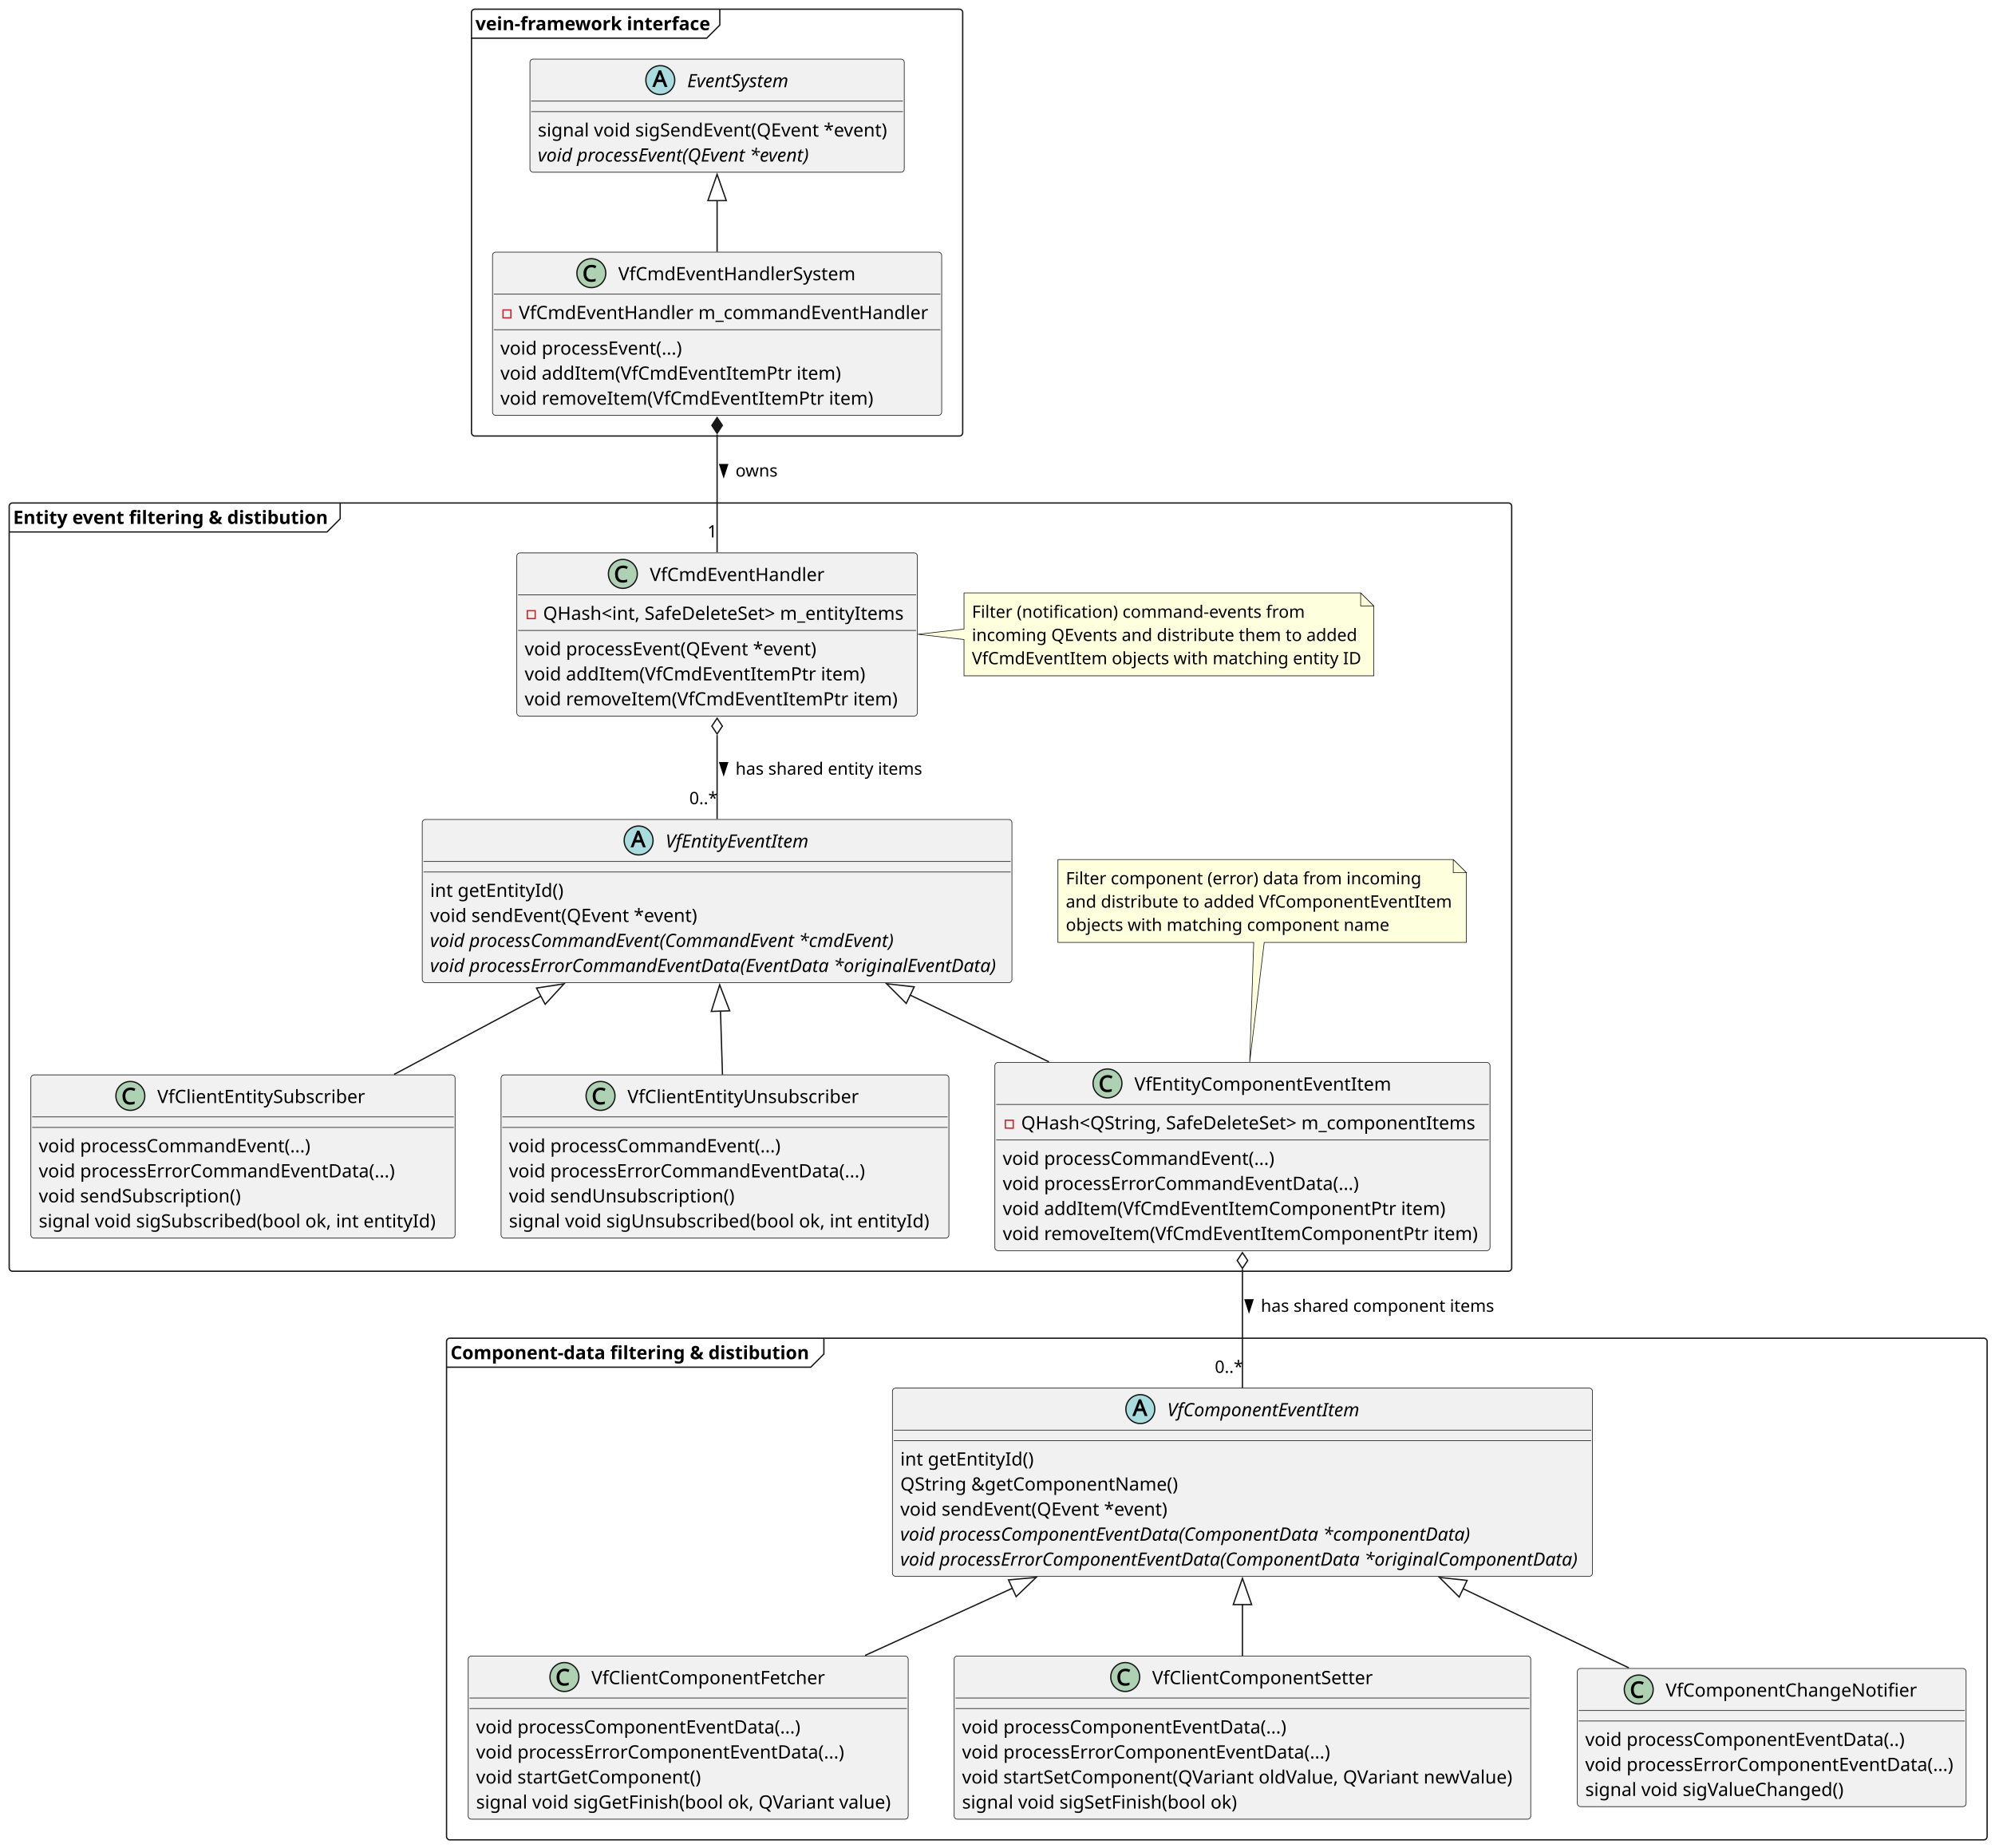
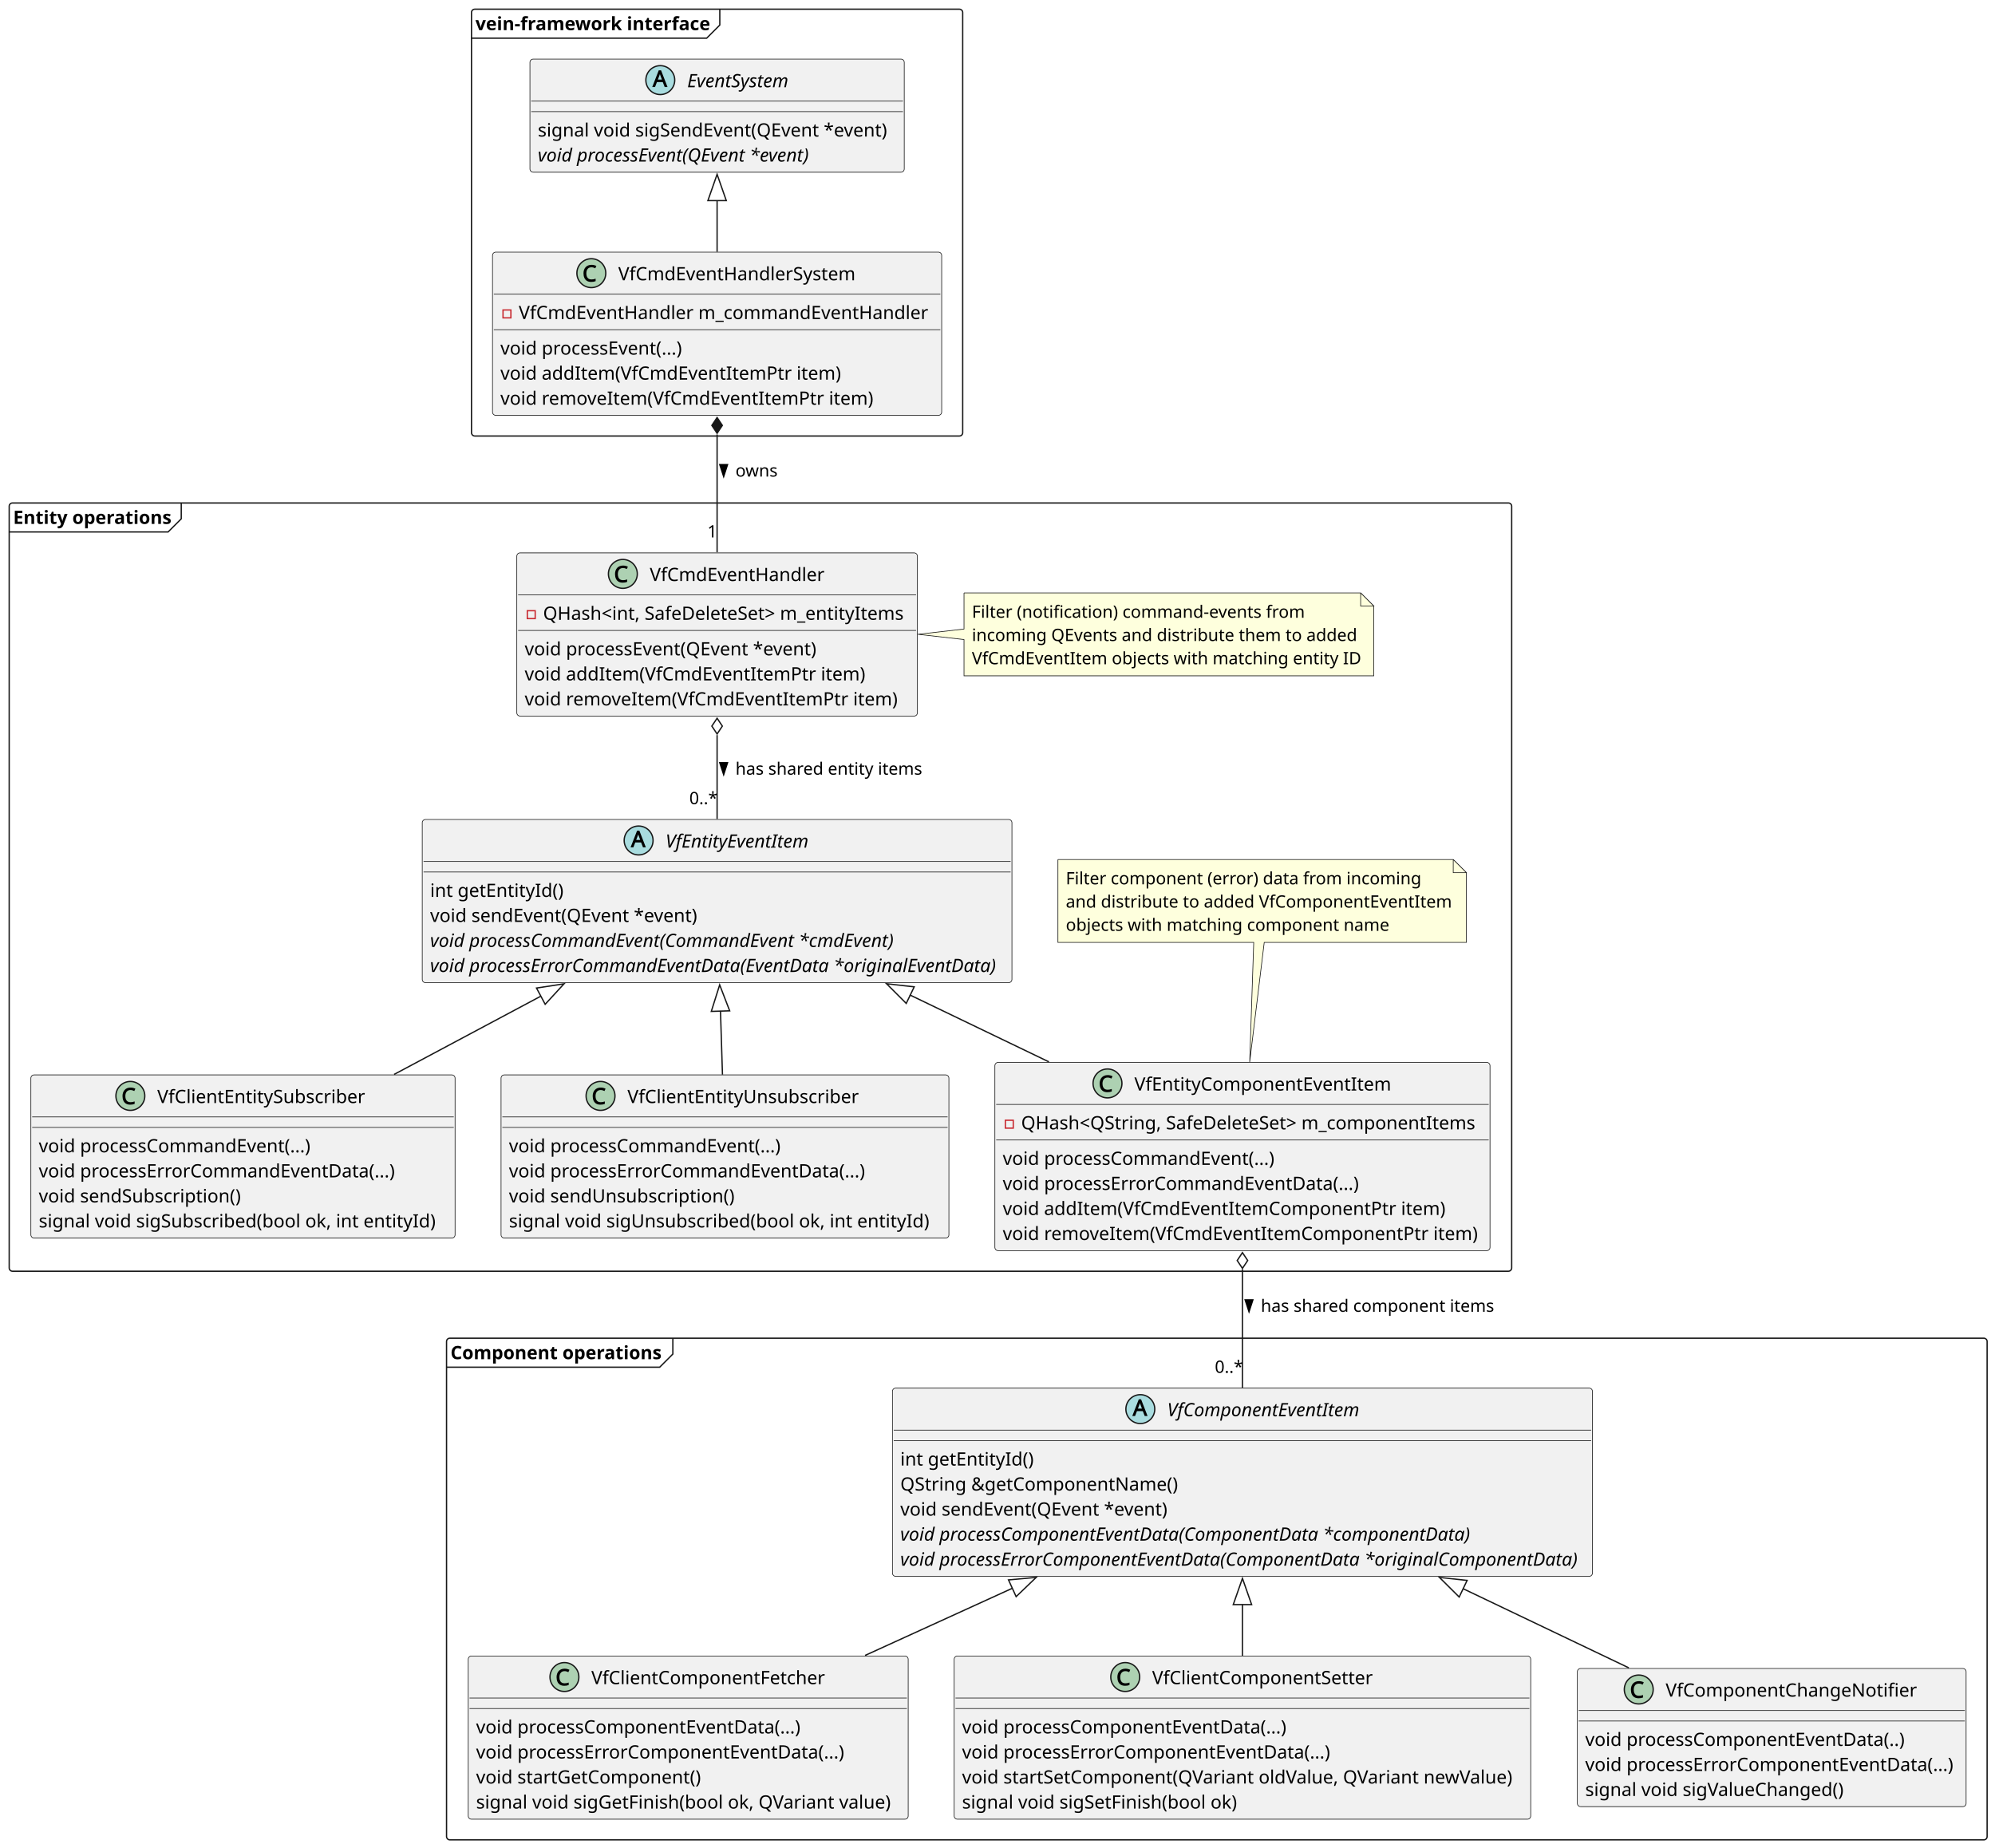
<svg xmlns="http://www.w3.org/2000/svg" contentStyleType="text/css" height="1407px" preserveAspectRatio="none" style="width:1519px;height:1407px;background:#FFFFFF;" version="1.1" viewBox="0 0 1519 1407" width="1519px" zoomAndPan="magnify">
  <defs />
  <g>
    <g id="cluster_vein-framework interface">
      <rect fill="none" height="325" rx="2.5" ry="2.5" style="stroke:#181818;stroke-width:1.0;" width="374" x="359" y="7" />
      <path d="M548.062,7 L548.062,19.068 L538.062,29.068 L359,29.068 " fill="none" style="stroke:#181818;stroke-width:1.0;" />
      <text fill="#000000" font-family="sans-serif" font-size="14" font-weight="bold" lengthAdjust="spacing" textLength="179.062" x="362" y="22.966">vein-framework interface</text>
    </g>
-     <g id="cluster_Entity event filtering &amp; distibution">
+     <g id="cluster_Entity operations">
      <rect fill="none" height="585" rx="2.5" ry="2.5" style="stroke:#181818;stroke-width:1.0;" width="1144" x="7" y="383" />
-       <path d="M259,383 L259,395.068 L249,405.068 L7,405.068 " fill="none" style="stroke:#181818;stroke-width:1.0;" />
-       <text fill="#000000" font-family="sans-serif" font-size="14" font-weight="bold" lengthAdjust="spacing" textLength="242" x="10" y="398.966">Entity event filtering &amp; distibution</text>
-     </g>
-     <g id="cluster_Component-data filtering &amp; distibution">
+       <path d="M138,383 L138,395.068 L128,405.068 L7,405.068 " fill="none" style="stroke:#181818;stroke-width:1.0;" />
+       <text fill="#000000" font-family="sans-serif" font-size="14" font-weight="bold" lengthAdjust="spacing" textLength="121" x="10" y="398.966">Entity operations</text>
+     </g>
+     <g id="cluster_Component operations">
      <rect fill="none" height="382" rx="2.5" ry="2.5" style="stroke:#181818;stroke-width:1.0;" width="1173" x="340" y="1019" />
-       <path d="M627.312,1019 L627.312,1031.068 L617.312,1041.068 L340,1041.068 " fill="none" style="stroke:#181818;stroke-width:1.0;" />
-       <text fill="#000000" font-family="sans-serif" font-size="14" font-weight="bold" lengthAdjust="spacing" textLength="277.312" x="343" y="1034.966">Component-data filtering &amp; distibution</text>
+       <path d="M512.312,1019 L512.312,1031.068 L502.312,1041.068 L340,1041.068 " fill="none" style="stroke:#181818;stroke-width:1.0;" />
+       <text fill="#000000" font-family="sans-serif" font-size="14" font-weight="bold" lengthAdjust="spacing" textLength="162.312" x="343" y="1034.966">Component operations</text>
    </g>
    <g id="elem_EventSystem">
      <rect codeLine="3" fill="#F1F1F1" height="86.136" id="EventSystem" rx="2.5" ry="2.5" style="stroke:#181818;stroke-width:0.5;" width="285" x="403.5" y="45" />
      <ellipse cx="502.75" cy="61" fill="#A9DCDF" rx="11" ry="11" style="stroke:#181818;stroke-width:1.0;" />
      <path d="M506.094,66.25 L504.625,62.5 L500.188,62.5 L498.75,66.25 L496.625,66.25 L501.578,53.531 L503.328,53.531 L508.25,66.25 L506.094,66.25 Z M502.75,57.297 Q502.703,57.141 502.578,56.781 Q502.453,56.422 502.344,56.047 Q502.234,55.656 502.438,55.594 Q502.594,55.781 502.5,56.141 Q502.406,56.484 502.312,56.781 Q502.219,57.062 502.141,57.297 L500.906,60.609 L503.984,60.609 L502.75,57.297 Z " fill="#000000" />
      <text fill="#000000" font-family="sans-serif" font-size="14" font-style="italic" lengthAdjust="spacing" textLength="78" x="523.25" y="66.432">EventSystem</text>
      <line style="stroke:#181818;stroke-width:0.5;" x1="404.5" x2="687.5" y1="77" y2="77" />
      <line style="stroke:#181818;stroke-width:0.5;" x1="404.5" x2="687.5" y1="85" y2="85" />
      <text fill="#000000" font-family="sans-serif" font-size="14" lengthAdjust="spacing" textLength="273" x="409.5" y="103.966">signal void sigSendEvent(QEvent *event)</text>
      <text fill="#000000" font-family="sans-serif" font-size="14" font-style="italic" lengthAdjust="spacing" textLength="210" x="409.5" y="123.034">void processEvent(QEvent *event)</text>
    </g>
    <g id="elem_VfCmdEventHandlerSystem">
      <rect codeLine="8" fill="#F1F1F1" height="124.272" id="VfCmdEventHandlerSystem" rx="2.5" ry="2.5" style="stroke:#181818;stroke-width:0.5;" width="342" x="375" y="192" />
      <ellipse cx="450.25" cy="208" fill="#ADD1B2" rx="11" ry="11" style="stroke:#181818;stroke-width:1.0;" />
      <path d="M450.359,203.531 Q449.438,203.531 448.703,203.844 Q447.984,204.156 447.484,204.75 Q446.984,205.328 446.703,206.203 Q446.438,207.078 446.438,208.172 Q446.438,209.609 446.875,210.656 Q447.328,211.703 448.172,212.25 Q449.031,212.797 450.344,212.797 Q451.125,212.797 451.812,212.672 Q452.516,212.531 453.516,212.219 L453.516,214.094 Q452.656,214.422 451.891,214.547 Q451.141,214.672 450.125,214.672 Q448.203,214.672 446.891,213.875 Q445.594,213.062 444.938,211.594 Q444.281,210.109 444.281,208.141 Q444.281,206.719 444.672,205.547 Q445.078,204.359 445.859,203.484 Q446.641,202.609 447.781,202.141 Q448.922,201.656 450.391,201.656 Q451.344,201.656 452.234,201.859 Q453.141,202.047 454.078,202.516 L453.25,204.297 Q452.469,203.922 451.812,203.734 Q451.156,203.531 450.359,203.531 Z " fill="#000000" />
      <text fill="#000000" font-family="sans-serif" font-size="14" lengthAdjust="spacing" textLength="183" x="470.75" y="213.432">VfCmdEventHandlerSystem</text>
      <line style="stroke:#181818;stroke-width:0.5;" x1="376" x2="716" y1="224" y2="224" />
      <rect fill="none" height="6" style="stroke:#C82930;stroke-width:1.0;" width="6" x="383" y="236.034" />
      <text fill="#000000" font-family="sans-serif" font-size="14" lengthAdjust="spacing" textLength="316" x="395" y="242.966">VfCmdEventHandler m_commandEventHandler</text>
      <line style="stroke:#181818;stroke-width:0.5;" x1="376" x2="716" y1="251.068" y2="251.068" />
      <text fill="#000000" font-family="sans-serif" font-size="14" lengthAdjust="spacing" textLength="141" x="381" y="270.034">void processEvent(...)</text>
      <text fill="#000000" font-family="sans-serif" font-size="14" lengthAdjust="spacing" textLength="262" x="381" y="289.102">void addItem(VfCmdEventItemPtr item)</text>
      <text fill="#000000" font-family="sans-serif" font-size="14" lengthAdjust="spacing" textLength="286" x="381" y="308.17">void removeItem(VfCmdEventItemPtr item)</text>
    </g>
    <g id="elem_VfCmdEventHandler">
      <rect codeLine="18" fill="#F1F1F1" height="124.272" id="VfCmdEventHandler" rx="2.5" ry="2.5" style="stroke:#181818;stroke-width:0.5;" width="305" x="393.5" y="421" />
      <ellipse cx="474.25" cy="437" fill="#ADD1B2" rx="11" ry="11" style="stroke:#181818;stroke-width:1.0;" />
      <path d="M474.359,432.531 Q473.438,432.531 472.703,432.844 Q471.984,433.156 471.484,433.75 Q470.984,434.328 470.703,435.203 Q470.438,436.078 470.438,437.172 Q470.438,438.609 470.875,439.656 Q471.328,440.703 472.172,441.25 Q473.031,441.797 474.344,441.797 Q475.125,441.797 475.812,441.672 Q476.516,441.531 477.516,441.219 L477.516,443.094 Q476.656,443.422 475.891,443.547 Q475.141,443.672 474.125,443.672 Q472.203,443.672 470.891,442.875 Q469.594,442.062 468.938,440.594 Q468.281,439.109 468.281,437.141 Q468.281,435.719 468.672,434.547 Q469.078,433.359 469.859,432.484 Q470.641,431.609 471.781,431.141 Q472.922,430.656 474.391,430.656 Q475.344,430.656 476.234,430.859 Q477.141,431.047 478.078,431.516 L477.25,433.297 Q476.469,432.922 475.812,432.734 Q475.156,432.531 474.359,432.531 Z " fill="#000000" />
      <text fill="#000000" font-family="sans-serif" font-size="14" lengthAdjust="spacing" textLength="135" x="494.75" y="442.432">VfCmdEventHandler</text>
      <line style="stroke:#181818;stroke-width:0.5;" x1="394.5" x2="697.5" y1="453" y2="453" />
      <rect fill="none" height="6" style="stroke:#C82930;stroke-width:1.0;" width="6" x="401.5" y="465.034" />
      <text fill="#000000" font-family="sans-serif" font-size="14" lengthAdjust="spacing" textLength="279" x="413.5" y="471.966">QHash&lt;int, SafeDeleteSet&gt; m_entityItems</text>
      <line style="stroke:#181818;stroke-width:0.5;" x1="394.5" x2="697.5" y1="480.068" y2="480.068" />
      <text fill="#000000" font-family="sans-serif" font-size="14" lengthAdjust="spacing" textLength="226" x="399.5" y="499.034">void processEvent(QEvent *event)</text>
      <text fill="#000000" font-family="sans-serif" font-size="14" lengthAdjust="spacing" textLength="262" x="399.5" y="518.102">void addItem(VfCmdEventItemPtr item)</text>
      <text fill="#000000" font-family="sans-serif" font-size="14" lengthAdjust="spacing" textLength="286" x="399.5" y="537.17">void removeItem(VfCmdEventItemPtr item)</text>
    </g>
    <g id="elem_GMN7">
      <path d="M734,451.5 L734,479 L698.85,483 L734,487 L734,514.618 A0,0 0 0 0 734,514.618 L1046,514.618 A0,0 0 0 0 1046,514.618 L1046,461.5 L1036,451.5 L734,451.5 A0,0 0 0 0 734,451.5 " fill="#FEFFDD" style="stroke:#181818;stroke-width:0.5;" />
      <path d="M1036,451.5 L1036,461.5 L1046,461.5 L1036,451.5 " fill="#FEFFDD" style="stroke:#181818;stroke-width:0.5;" />
      <text fill="#000000" font-family="sans-serif" font-size="13" lengthAdjust="spacing" textLength="249" x="740" y="470.397">Filter (notification) command-events from</text>
      <text fill="#000000" font-family="sans-serif" font-size="13" lengthAdjust="spacing" textLength="288" x="740" y="488.103">incoming QEvents and distribute them to added</text>
      <text fill="#000000" font-family="sans-serif" font-size="13" lengthAdjust="spacing" textLength="291" x="740" y="505.809">VfCmdEventItem objects with matching entity ID</text>
    </g>
    <g id="elem_VfEntityEventItem">
      <rect codeLine="26" fill="#F1F1F1" height="124.272" id="VfEntityEventItem" rx="2.5" ry="2.5" style="stroke:#181818;stroke-width:0.5;" width="449" x="321.5" y="624" />
      <ellipse cx="486.25" cy="640" fill="#A9DCDF" rx="11" ry="11" style="stroke:#181818;stroke-width:1.0;" />
      <path d="M489.594,645.25 L488.125,641.5 L483.688,641.5 L482.25,645.25 L480.125,645.25 L485.078,632.531 L486.828,632.531 L491.75,645.25 L489.594,645.25 Z M486.25,636.297 Q486.203,636.141 486.078,635.781 Q485.953,635.422 485.844,635.047 Q485.734,634.656 485.938,634.594 Q486.094,634.781 486,635.141 Q485.906,635.484 485.812,635.781 Q485.719,636.062 485.641,636.297 L484.406,639.609 L487.484,639.609 L486.25,636.297 Z " fill="#000000" />
      <text fill="#000000" font-family="sans-serif" font-size="14" font-style="italic" lengthAdjust="spacing" textLength="111" x="506.75" y="645.432">VfEntityEventItem</text>
      <line style="stroke:#181818;stroke-width:0.5;" x1="322.5" x2="769.5" y1="656" y2="656" />
      <line style="stroke:#181818;stroke-width:0.5;" x1="322.5" x2="769.5" y1="664" y2="664" />
      <text fill="#000000" font-family="sans-serif" font-size="14" lengthAdjust="spacing" textLength="104" x="327.5" y="682.966">int getEntityId()</text>
      <text fill="#000000" font-family="sans-serif" font-size="14" lengthAdjust="spacing" textLength="207" x="327.5" y="702.034">void sendEvent(QEvent *event)</text>
      <text fill="#000000" font-family="sans-serif" font-size="14" font-style="italic" lengthAdjust="spacing" textLength="354" x="327.5" y="721.102">void processCommandEvent(CommandEvent *cmdEvent)</text>
      <text fill="#000000" font-family="sans-serif" font-size="14" font-style="italic" lengthAdjust="spacing" textLength="437" x="327.5" y="740.17">void processErrorCommandEventData(EventData *originalEventData)</text>
    </g>
    <g id="elem_VfClientEntitySubscriber">
      <rect codeLine="33" fill="#F1F1F1" height="124.272" id="VfClientEntitySubscriber" rx="2.5" ry="2.5" style="stroke:#181818;stroke-width:0.5;" width="323" x="23.5" y="818.5" />
      <ellipse cx="99.25" cy="834.5" fill="#ADD1B2" rx="11" ry="11" style="stroke:#181818;stroke-width:1.0;" />
      <path d="M99.359,830.031 Q98.438,830.031 97.703,830.344 Q96.984,830.656 96.484,831.25 Q95.984,831.828 95.703,832.703 Q95.438,833.578 95.438,834.672 Q95.438,836.109 95.875,837.156 Q96.328,838.203 97.172,838.75 Q98.031,839.297 99.344,839.297 Q100.125,839.297 100.812,839.172 Q101.516,839.031 102.516,838.719 L102.516,840.594 Q101.656,840.922 100.891,841.047 Q100.141,841.172 99.125,841.172 Q97.203,841.172 95.891,840.375 Q94.594,839.562 93.938,838.094 Q93.281,836.609 93.281,834.641 Q93.281,833.219 93.672,832.047 Q94.078,830.859 94.859,829.984 Q95.641,829.109 96.781,828.641 Q97.922,828.156 99.391,828.156 Q100.344,828.156 101.234,828.359 Q102.141,828.547 103.078,829.016 L102.25,830.797 Q101.469,830.422 100.812,830.234 Q100.156,830.031 99.359,830.031 Z " fill="#000000" />
      <text fill="#000000" font-family="sans-serif" font-size="14" lengthAdjust="spacing" textLength="163" x="119.75" y="839.932">VfClientEntitySubscriber</text>
      <line style="stroke:#181818;stroke-width:0.5;" x1="24.5" x2="345.5" y1="850.5" y2="850.5" />
      <line style="stroke:#181818;stroke-width:0.5;" x1="24.5" x2="345.5" y1="858.5" y2="858.5" />
      <text fill="#000000" font-family="sans-serif" font-size="14" lengthAdjust="spacing" textLength="210" x="29.5" y="877.466">void processCommandEvent(...)</text>
      <text fill="#000000" font-family="sans-serif" font-size="14" lengthAdjust="spacing" textLength="275" x="29.5" y="896.534">void processErrorCommandEventData(...)</text>
      <text fill="#000000" font-family="sans-serif" font-size="14" lengthAdjust="spacing" textLength="158" x="29.5" y="915.602">void sendSubscription()</text>
      <text fill="#000000" font-family="sans-serif" font-size="14" lengthAdjust="spacing" textLength="311" x="29.5" y="934.67">signal void sigSubscribed(bool ok, int entityId)</text>
    </g>
    <g id="elem_VfClientEntityUnsubscriber">
      <rect codeLine="40" fill="#F1F1F1" height="124.272" id="VfClientEntityUnsubscriber" rx="2.5" ry="2.5" style="stroke:#181818;stroke-width:0.5;" width="341" x="381.5" y="818.5" />
      <ellipse cx="457.25" cy="834.5" fill="#ADD1B2" rx="11" ry="11" style="stroke:#181818;stroke-width:1.0;" />
      <path d="M457.359,830.031 Q456.438,830.031 455.703,830.344 Q454.984,830.656 454.484,831.25 Q453.984,831.828 453.703,832.703 Q453.438,833.578 453.438,834.672 Q453.438,836.109 453.875,837.156 Q454.328,838.203 455.172,838.75 Q456.031,839.297 457.344,839.297 Q458.125,839.297 458.812,839.172 Q459.516,839.031 460.516,838.719 L460.516,840.594 Q459.656,840.922 458.891,841.047 Q458.141,841.172 457.125,841.172 Q455.203,841.172 453.891,840.375 Q452.594,839.562 451.938,838.094 Q451.281,836.609 451.281,834.641 Q451.281,833.219 451.672,832.047 Q452.078,830.859 452.859,829.984 Q453.641,829.109 454.781,828.641 Q455.922,828.156 457.391,828.156 Q458.344,828.156 459.234,828.359 Q460.141,828.547 461.078,829.016 L460.25,830.797 Q459.469,830.422 458.812,830.234 Q458.156,830.031 457.359,830.031 Z " fill="#000000" />
      <text fill="#000000" font-family="sans-serif" font-size="14" lengthAdjust="spacing" textLength="181" x="477.75" y="839.932">VfClientEntityUnsubscriber</text>
      <line style="stroke:#181818;stroke-width:0.5;" x1="382.5" x2="721.5" y1="850.5" y2="850.5" />
      <line style="stroke:#181818;stroke-width:0.5;" x1="382.5" x2="721.5" y1="858.5" y2="858.5" />
      <text fill="#000000" font-family="sans-serif" font-size="14" lengthAdjust="spacing" textLength="210" x="387.5" y="877.466">void processCommandEvent(...)</text>
      <text fill="#000000" font-family="sans-serif" font-size="14" lengthAdjust="spacing" textLength="275" x="387.5" y="896.534">void processErrorCommandEventData(...)</text>
      <text fill="#000000" font-family="sans-serif" font-size="14" lengthAdjust="spacing" textLength="176" x="387.5" y="915.602">void sendUnsubscription()</text>
      <text fill="#000000" font-family="sans-serif" font-size="14" lengthAdjust="spacing" textLength="329" x="387.5" y="934.67">signal void sigUnsubscribed(bool ok, int entityId)</text>
    </g>
    <g id="elem_VfEntityComponentEventItem">
      <rect codeLine="47" fill="#F1F1F1" height="143.34" id="VfEntityComponentEventItem" rx="2.5" ry="2.5" style="stroke:#181818;stroke-width:0.5;" width="377" x="757.5" y="809" />
      <ellipse cx="843.25" cy="825" fill="#ADD1B2" rx="11" ry="11" style="stroke:#181818;stroke-width:1.0;" />
      <path d="M843.359,820.531 Q842.438,820.531 841.703,820.844 Q840.984,821.156 840.484,821.75 Q839.984,822.328 839.703,823.203 Q839.438,824.078 839.438,825.172 Q839.438,826.609 839.875,827.656 Q840.328,828.703 841.172,829.25 Q842.031,829.797 843.344,829.797 Q844.125,829.797 844.812,829.672 Q845.516,829.531 846.516,829.219 L846.516,831.094 Q845.656,831.422 844.891,831.547 Q844.141,831.672 843.125,831.672 Q841.203,831.672 839.891,830.875 Q838.594,830.062 837.938,828.594 Q837.281,827.109 837.281,825.141 Q837.281,823.719 837.672,822.547 Q838.078,821.359 838.859,820.484 Q839.641,819.609 840.781,819.141 Q841.922,818.656 843.391,818.656 Q844.344,818.656 845.234,818.859 Q846.141,819.047 847.078,819.516 L846.25,821.297 Q845.469,820.922 844.812,820.734 Q844.156,820.531 843.359,820.531 Z " fill="#000000" />
      <text fill="#000000" font-family="sans-serif" font-size="14" lengthAdjust="spacing" textLength="197" x="863.75" y="830.432">VfEntityComponentEventItem</text>
      <line style="stroke:#181818;stroke-width:0.5;" x1="758.5" x2="1133.5" y1="841" y2="841" />
      <rect fill="none" height="6" style="stroke:#C82930;stroke-width:1.0;" width="6" x="765.5" y="853.034" />
      <text fill="#000000" font-family="sans-serif" font-size="14" lengthAdjust="spacing" textLength="351" x="777.5" y="859.966">QHash&lt;QString, SafeDeleteSet&gt; m_componentItems</text>
      <line style="stroke:#181818;stroke-width:0.5;" x1="758.5" x2="1133.5" y1="868.068" y2="868.068" />
      <text fill="#000000" font-family="sans-serif" font-size="14" lengthAdjust="spacing" textLength="210" x="763.5" y="887.034">void processCommandEvent(...)</text>
      <text fill="#000000" font-family="sans-serif" font-size="14" lengthAdjust="spacing" textLength="275" x="763.5" y="906.102">void processErrorCommandEventData(...)</text>
      <text fill="#000000" font-family="sans-serif" font-size="14" lengthAdjust="spacing" textLength="340" x="763.5" y="925.17">void addItem(VfCmdEventItemComponentPtr item)</text>
      <text fill="#000000" font-family="sans-serif" font-size="14" lengthAdjust="spacing" textLength="364" x="763.5" y="944.238">void removeItem(VfCmdEventItemComponentPtr item)</text>
    </g>
    <g id="elem_GMN14">
      <path d="M805.5,654.5 L805.5,717.618 A0,0 0 0 0 805.5,717.618 L954.59,717.618 L951.52,808.7 L962.59,717.618 L1116.5,717.618 A0,0 0 0 0 1116.5,717.618 L1116.5,664.5 L1106.5,654.5 L805.5,654.5 A0,0 0 0 0 805.5,654.5 " fill="#FEFFDD" style="stroke:#181818;stroke-width:0.5;" />
      <path d="M1106.5,654.5 L1106.5,664.5 L1116.5,664.5 L1106.5,654.5 " fill="#FEFFDD" style="stroke:#181818;stroke-width:0.5;" />
      <text fill="#000000" font-family="sans-serif" font-size="13" lengthAdjust="spacing" textLength="265" x="811.5" y="673.397">Filter component (error) data from incoming</text>
      <text fill="#000000" font-family="sans-serif" font-size="13" lengthAdjust="spacing" textLength="290" x="811.5" y="691.103">and distribute to added VfComponentEventItem</text>
      <text fill="#000000" font-family="sans-serif" font-size="13" lengthAdjust="spacing" textLength="242" x="811.5" y="708.809">objects with matching component name</text>
    </g>
    <g id="elem_VfComponentEventItem">
      <rect codeLine="61" fill="#F1F1F1" height="143.34" id="VfComponentEventItem" rx="2.5" ry="2.5" style="stroke:#181818;stroke-width:0.5;" width="533" x="679.5" y="1057" />
      <ellipse cx="868.25" cy="1073" fill="#A9DCDF" rx="11" ry="11" style="stroke:#181818;stroke-width:1.0;" />
      <path d="M871.594,1078.25 L870.125,1074.5 L865.688,1074.5 L864.25,1078.25 L862.125,1078.25 L867.078,1065.531 L868.828,1065.531 L873.75,1078.25 L871.594,1078.25 Z M868.25,1069.297 Q868.203,1069.141 868.078,1068.781 Q867.953,1068.422 867.844,1068.047 Q867.734,1067.656 867.938,1067.594 Q868.094,1067.781 868,1068.141 Q867.906,1068.484 867.812,1068.781 Q867.719,1069.062 867.641,1069.297 L866.406,1072.609 L869.484,1072.609 L868.25,1069.297 Z " fill="#000000" />
      <text fill="#000000" font-family="sans-serif" font-size="14" font-style="italic" lengthAdjust="spacing" textLength="147" x="888.75" y="1078.432">VfComponentEventItem</text>
      <line style="stroke:#181818;stroke-width:0.5;" x1="680.5" x2="1211.5" y1="1089" y2="1089" />
      <line style="stroke:#181818;stroke-width:0.5;" x1="680.5" x2="1211.5" y1="1097" y2="1097" />
      <text fill="#000000" font-family="sans-serif" font-size="14" lengthAdjust="spacing" textLength="104" x="685.5" y="1115.966">int getEntityId()</text>
      <text fill="#000000" font-family="sans-serif" font-size="14" lengthAdjust="spacing" textLength="214" x="685.5" y="1135.034">QString &amp;getComponentName()</text>
      <text fill="#000000" font-family="sans-serif" font-size="14" lengthAdjust="spacing" textLength="207" x="685.5" y="1154.102">void sendEvent(QEvent *event)</text>
      <text fill="#000000" font-family="sans-serif" font-size="14" font-style="italic" lengthAdjust="spacing" textLength="436" x="685.5" y="1173.17">void processComponentEventData(ComponentData *componentData)</text>
      <text fill="#000000" font-family="sans-serif" font-size="14" font-style="italic" lengthAdjust="spacing" textLength="521" x="685.5" y="1192.238">void processErrorComponentEventData(ComponentData *originalComponentData)</text>
    </g>
    <g id="elem_VfClientComponentFetcher">
      <rect codeLine="69" fill="#F1F1F1" height="124.272" id="VfClientComponentFetcher" rx="2.5" ry="2.5" style="stroke:#181818;stroke-width:0.5;" width="335" x="356.5" y="1261" />
      <ellipse cx="429.75" cy="1277" fill="#ADD1B2" rx="11" ry="11" style="stroke:#181818;stroke-width:1.0;" />
      <path d="M429.859,1272.531 Q428.938,1272.531 428.203,1272.844 Q427.484,1273.156 426.984,1273.75 Q426.484,1274.328 426.203,1275.203 Q425.938,1276.078 425.938,1277.172 Q425.938,1278.609 426.375,1279.656 Q426.828,1280.703 427.672,1281.25 Q428.531,1281.797 429.844,1281.797 Q430.625,1281.797 431.312,1281.672 Q432.016,1281.531 433.016,1281.219 L433.016,1283.094 Q432.156,1283.422 431.391,1283.547 Q430.641,1283.672 429.625,1283.672 Q427.703,1283.672 426.391,1282.875 Q425.094,1282.062 424.438,1280.594 Q423.781,1279.109 423.781,1277.141 Q423.781,1275.719 424.172,1274.547 Q424.578,1273.359 425.359,1272.484 Q426.141,1271.609 427.281,1271.141 Q428.422,1270.656 429.891,1270.656 Q430.844,1270.656 431.734,1270.859 Q432.641,1271.047 433.578,1271.516 L432.75,1273.297 Q431.969,1272.922 431.312,1272.734 Q430.656,1272.531 429.859,1272.531 Z " fill="#000000" />
      <text fill="#000000" font-family="sans-serif" font-size="14" lengthAdjust="spacing" textLength="180" x="450.25" y="1282.432">VfClientComponentFetcher</text>
      <line style="stroke:#181818;stroke-width:0.5;" x1="357.5" x2="690.5" y1="1293" y2="1293" />
      <line style="stroke:#181818;stroke-width:0.5;" x1="357.5" x2="690.5" y1="1301" y2="1301" />
      <text fill="#000000" font-family="sans-serif" font-size="14" lengthAdjust="spacing" textLength="250" x="362.5" y="1319.966">void processComponentEventData(...)</text>
      <text fill="#000000" font-family="sans-serif" font-size="14" lengthAdjust="spacing" textLength="284" x="362.5" y="1339.034">void processErrorComponentEventData(...)</text>
      <text fill="#000000" font-family="sans-serif" font-size="14" lengthAdjust="spacing" textLength="172" x="362.5" y="1358.102">void startGetComponent()</text>
      <text fill="#000000" font-family="sans-serif" font-size="14" lengthAdjust="spacing" textLength="323" x="362.5" y="1377.17">signal void sigGetFinish(bool ok, QVariant value)</text>
    </g>
    <g id="elem_VfClientComponentSetter">
      <rect codeLine="76" fill="#F1F1F1" height="124.272" id="VfClientComponentSetter" rx="2.5" ry="2.5" style="stroke:#181818;stroke-width:0.5;" width="439" x="726.5" y="1261" />
      <ellipse cx="856.75" cy="1277" fill="#ADD1B2" rx="11" ry="11" style="stroke:#181818;stroke-width:1.0;" />
      <path d="M856.859,1272.531 Q855.938,1272.531 855.203,1272.844 Q854.484,1273.156 853.984,1273.75 Q853.484,1274.328 853.203,1275.203 Q852.938,1276.078 852.938,1277.172 Q852.938,1278.609 853.375,1279.656 Q853.828,1280.703 854.672,1281.25 Q855.531,1281.797 856.844,1281.797 Q857.625,1281.797 858.312,1281.672 Q859.016,1281.531 860.016,1281.219 L860.016,1283.094 Q859.156,1283.422 858.391,1283.547 Q857.641,1283.672 856.625,1283.672 Q854.703,1283.672 853.391,1282.875 Q852.094,1282.062 851.438,1280.594 Q850.781,1279.109 850.781,1277.141 Q850.781,1275.719 851.172,1274.547 Q851.578,1273.359 852.359,1272.484 Q853.141,1271.609 854.281,1271.141 Q855.422,1270.656 856.891,1270.656 Q857.844,1270.656 858.734,1270.859 Q859.641,1271.047 860.578,1271.516 L859.75,1273.297 Q858.969,1272.922 858.312,1272.734 Q857.656,1272.531 856.859,1272.531 Z " fill="#000000" />
      <text fill="#000000" font-family="sans-serif" font-size="14" lengthAdjust="spacing" textLength="170" x="877.25" y="1282.432">VfClientComponentSetter</text>
      <line style="stroke:#181818;stroke-width:0.5;" x1="727.5" x2="1164.5" y1="1293" y2="1293" />
      <line style="stroke:#181818;stroke-width:0.5;" x1="727.5" x2="1164.5" y1="1301" y2="1301" />
      <text fill="#000000" font-family="sans-serif" font-size="14" lengthAdjust="spacing" textLength="250" x="732.5" y="1319.966">void processComponentEventData(...)</text>
      <text fill="#000000" font-family="sans-serif" font-size="14" lengthAdjust="spacing" textLength="284" x="732.5" y="1339.034">void processErrorComponentEventData(...)</text>
      <text fill="#000000" font-family="sans-serif" font-size="14" lengthAdjust="spacing" textLength="427" x="732.5" y="1358.102">void startSetComponent(QVariant oldValue, QVariant newValue)</text>
      <text fill="#000000" font-family="sans-serif" font-size="14" lengthAdjust="spacing" textLength="214" x="732.5" y="1377.17">signal void sigSetFinish(bool ok)</text>
    </g>
    <g id="elem_VfComponentChangeNotifier">
      <rect codeLine="83" fill="#F1F1F1" height="105.204" id="VfComponentChangeNotifier" rx="2.5" ry="2.5" style="stroke:#181818;stroke-width:0.5;" width="296" x="1201" y="1270.5" />
      <ellipse cx="1247.75" cy="1286.5" fill="#ADD1B2" rx="11" ry="11" style="stroke:#181818;stroke-width:1.0;" />
      <path d="M1247.859,1282.031 Q1246.938,1282.031 1246.203,1282.344 Q1245.484,1282.656 1244.984,1283.25 Q1244.484,1283.828 1244.203,1284.703 Q1243.938,1285.578 1243.938,1286.672 Q1243.938,1288.109 1244.375,1289.156 Q1244.828,1290.203 1245.672,1290.75 Q1246.531,1291.297 1247.844,1291.297 Q1248.625,1291.297 1249.312,1291.172 Q1250.016,1291.031 1251.016,1290.719 L1251.016,1292.594 Q1250.156,1292.922 1249.391,1293.047 Q1248.641,1293.172 1247.625,1293.172 Q1245.703,1293.172 1244.391,1292.375 Q1243.094,1291.562 1242.438,1290.094 Q1241.781,1288.609 1241.781,1286.641 Q1241.781,1285.219 1242.172,1284.047 Q1242.578,1282.859 1243.359,1281.984 Q1244.141,1281.109 1245.281,1280.641 Q1246.422,1280.156 1247.891,1280.156 Q1248.844,1280.156 1249.734,1280.359 Q1250.641,1280.547 1251.578,1281.016 L1250.75,1282.797 Q1249.969,1282.422 1249.312,1282.234 Q1248.656,1282.031 1247.859,1282.031 Z " fill="#000000" />
      <text fill="#000000" font-family="sans-serif" font-size="14" lengthAdjust="spacing" textLength="194" x="1268.25" y="1291.932">VfComponentChangeNotifier</text>
      <line style="stroke:#181818;stroke-width:0.5;" x1="1202" x2="1496" y1="1302.5" y2="1302.5" />
      <line style="stroke:#181818;stroke-width:0.5;" x1="1202" x2="1496" y1="1310.5" y2="1310.5" />
      <text fill="#000000" font-family="sans-serif" font-size="14" lengthAdjust="spacing" textLength="246" x="1207" y="1329.466">void processComponentEventData(..)</text>
      <text fill="#000000" font-family="sans-serif" font-size="14" lengthAdjust="spacing" textLength="284" x="1207" y="1348.534">void processErrorComponentEventData(...)</text>
      <text fill="#000000" font-family="sans-serif" font-size="14" lengthAdjust="spacing" textLength="203" x="1207" y="1367.602">signal void sigValueChanged()</text>
    </g>
    <g id="link_EventSystem_VfCmdEventHandlerSystem">
      <path codeLine="90" d="M546,152.68 C546,165.52 546,178.99 546,191.74 " fill="none" id="EventSystem-backto-VfCmdEventHandlerSystem" style="stroke:#181818;stroke-width:1.0;" />
      <polygon fill="none" points="539,152.75,546,132.75,553,152.75,539,152.75" style="stroke:#181818;stroke-width:1.0;" />
    </g>
    <g id="link_VfCmdEventHandlerSystem_VfCmdEventHandler">
      <path codeLine="92" d="M546,330.84 C546,359.99 546,392.88 546,420.52 " fill="none" id="VfCmdEventHandlerSystem-backto-VfCmdEventHandler" style="stroke:#181818;stroke-width:1.0;" />
      <polygon fill="#181818" points="546,317.94,542,323.94,546,329.94,550,323.94,546,317.94" style="stroke:#181818;stroke-width:1.0;" />
      <polygon fill="#000000" points="551,362.853,553.939,353.808,548.061,353.808,551,362.853" style="stroke:#000000;stroke-width:1.0;" />
      <text fill="#000000" font-family="sans-serif" font-size="13" lengthAdjust="spacing" textLength="32" x="560" y="362.897">owns</text>
      <text fill="#000000" font-family="sans-serif" font-size="13" lengthAdjust="spacing" textLength="7" x="538.595" y="409.235">1</text>
    </g>
    <g id="link_VfCmdEventHandler_VfEntityEventItem">
      <path codeLine="93" d="M546,559.71 C546,580.81 546,603.47 546,623.63 " fill="none" id="VfCmdEventHandler-backto-VfEntityEventItem" style="stroke:#181818;stroke-width:1.0;" />
      <polygon fill="none" points="546,546.91,542,552.91,546,558.91,550,552.91,546,546.91" style="stroke:#181818;stroke-width:1.0;" />
      <polygon fill="#000000" points="551,589.853,553.939,580.808,548.061,580.808,551,589.853" style="stroke:#000000;stroke-width:1.0;" />
      <text fill="#000000" font-family="sans-serif" font-size="13" lengthAdjust="spacing" textLength="139" x="560" y="589.897">has shared entity items</text>
      <text fill="#000000" font-family="sans-serif" font-size="13" lengthAdjust="spacing" textLength="20" x="524.844" y="612.358">0..*</text>
    </g>
    <g id="link_VfEntityEventItem_VfClientEntitySubscriber">
      <path codeLine="95" d="M411.86,758.53 C375.11,778.12 335.62,799.18 300.05,818.15 " fill="none" id="VfEntityEventItem-backto-VfClientEntitySubscriber" style="stroke:#181818;stroke-width:1.0;" />
      <polygon fill="none" points="408.51,752.38,429.45,749.15,415.1,764.74,408.51,752.38" style="stroke:#181818;stroke-width:1.0;" />
    </g>
    <g id="link_VfEntityEventItem_VfClientEntityUnsubscriber">
      <path codeLine="96" d="M548.58,769.77 C549.09,786.07 549.61,802.89 550.09,818.32 " fill="none" id="VfEntityEventItem-backto-VfClientEntityUnsubscriber" style="stroke:#181818;stroke-width:1.0;" />
      <polygon fill="none" points="541.59,770.16,547.96,749.95,555.58,769.72,541.59,770.16" style="stroke:#181818;stroke-width:1.0;" />
    </g>
    <g id="link_VfEntityEventItem_VfEntityComponentEventItem">
      <path codeLine="98" d="M692.6,757.55 C727.18,774.19 764.05,791.94 798.66,808.59 " fill="none" id="VfEntityEventItem-backto-VfEntityComponentEventItem" style="stroke:#181818;stroke-width:1.0;" />
      <polygon fill="none" points="690.01,764.07,675.03,749.09,696.08,751.46,690.01,764.07" style="stroke:#181818;stroke-width:1.0;" />
    </g>
    <g id="link_VfEntityComponentEventItem_VfComponentEventItem">
      <path codeLine="99" d="M946,966.48 C946,995.92 946,1028.58 946,1056.75 " fill="none" id="VfEntityComponentEventItem-backto-VfComponentEventItem" style="stroke:#181818;stroke-width:1.0;" />
      <polygon fill="none" points="946,953.84,942,959.84,946,965.84,950,959.84,946,953.84" style="stroke:#181818;stroke-width:1.0;" />
      <polygon fill="#000000" points="951,998.853,953.939,989.808,948.061,989.808,951,998.853" style="stroke:#000000;stroke-width:1.0;" />
      <text fill="#000000" font-family="sans-serif" font-size="13" lengthAdjust="spacing" textLength="174" x="960" y="998.897">has shared component items</text>
      <text fill="#000000" font-family="sans-serif" font-size="13" lengthAdjust="spacing" textLength="20" x="924.969" y="1045.39">0..*</text>
    </g>
    <g id="link_VfComponentEventItem_VfClientComponentFetcher">
      <path codeLine="101" d="M770.92,1209.36 C733.42,1226.47 694.36,1244.29 658.67,1260.57 " fill="none" id="VfComponentEventItem-backto-VfClientComponentFetcher" style="stroke:#181818;stroke-width:1.0;" />
      <polygon fill="none" points="767.88,1203.06,788.98,1201.12,773.69,1215.79,767.88,1203.06" style="stroke:#181818;stroke-width:1.0;" />
    </g>
    <g id="link_VfComponentEventItem_VfClientComponentSetter">
      <path codeLine="102" d="M946,1221.69 C946,1234.96 946,1248.33 946,1260.8 " fill="none" id="VfComponentEventItem-backto-VfClientComponentSetter" style="stroke:#181818;stroke-width:1.0;" />
      <polygon fill="none" points="939,1221.87,946,1201.87,953,1221.87,939,1221.87" style="stroke:#181818;stroke-width:1.0;" />
    </g>
    <g id="link_VfComponentEventItem_VfComponentChangeNotifier">
      <path codeLine="103" d="M1113.76,1209.63 C1156.49,1230.04 1201.3,1251.45 1240.21,1270.03 " fill="none" id="VfComponentEventItem-backto-VfComponentChangeNotifier" style="stroke:#181818;stroke-width:1.0;" />
      <polygon fill="none" points="1111.03,1216.09,1096,1201.15,1117.06,1203.45,1111.03,1216.09" style="stroke:#181818;stroke-width:1.0;" />
    </g>
  </g>
</svg>
